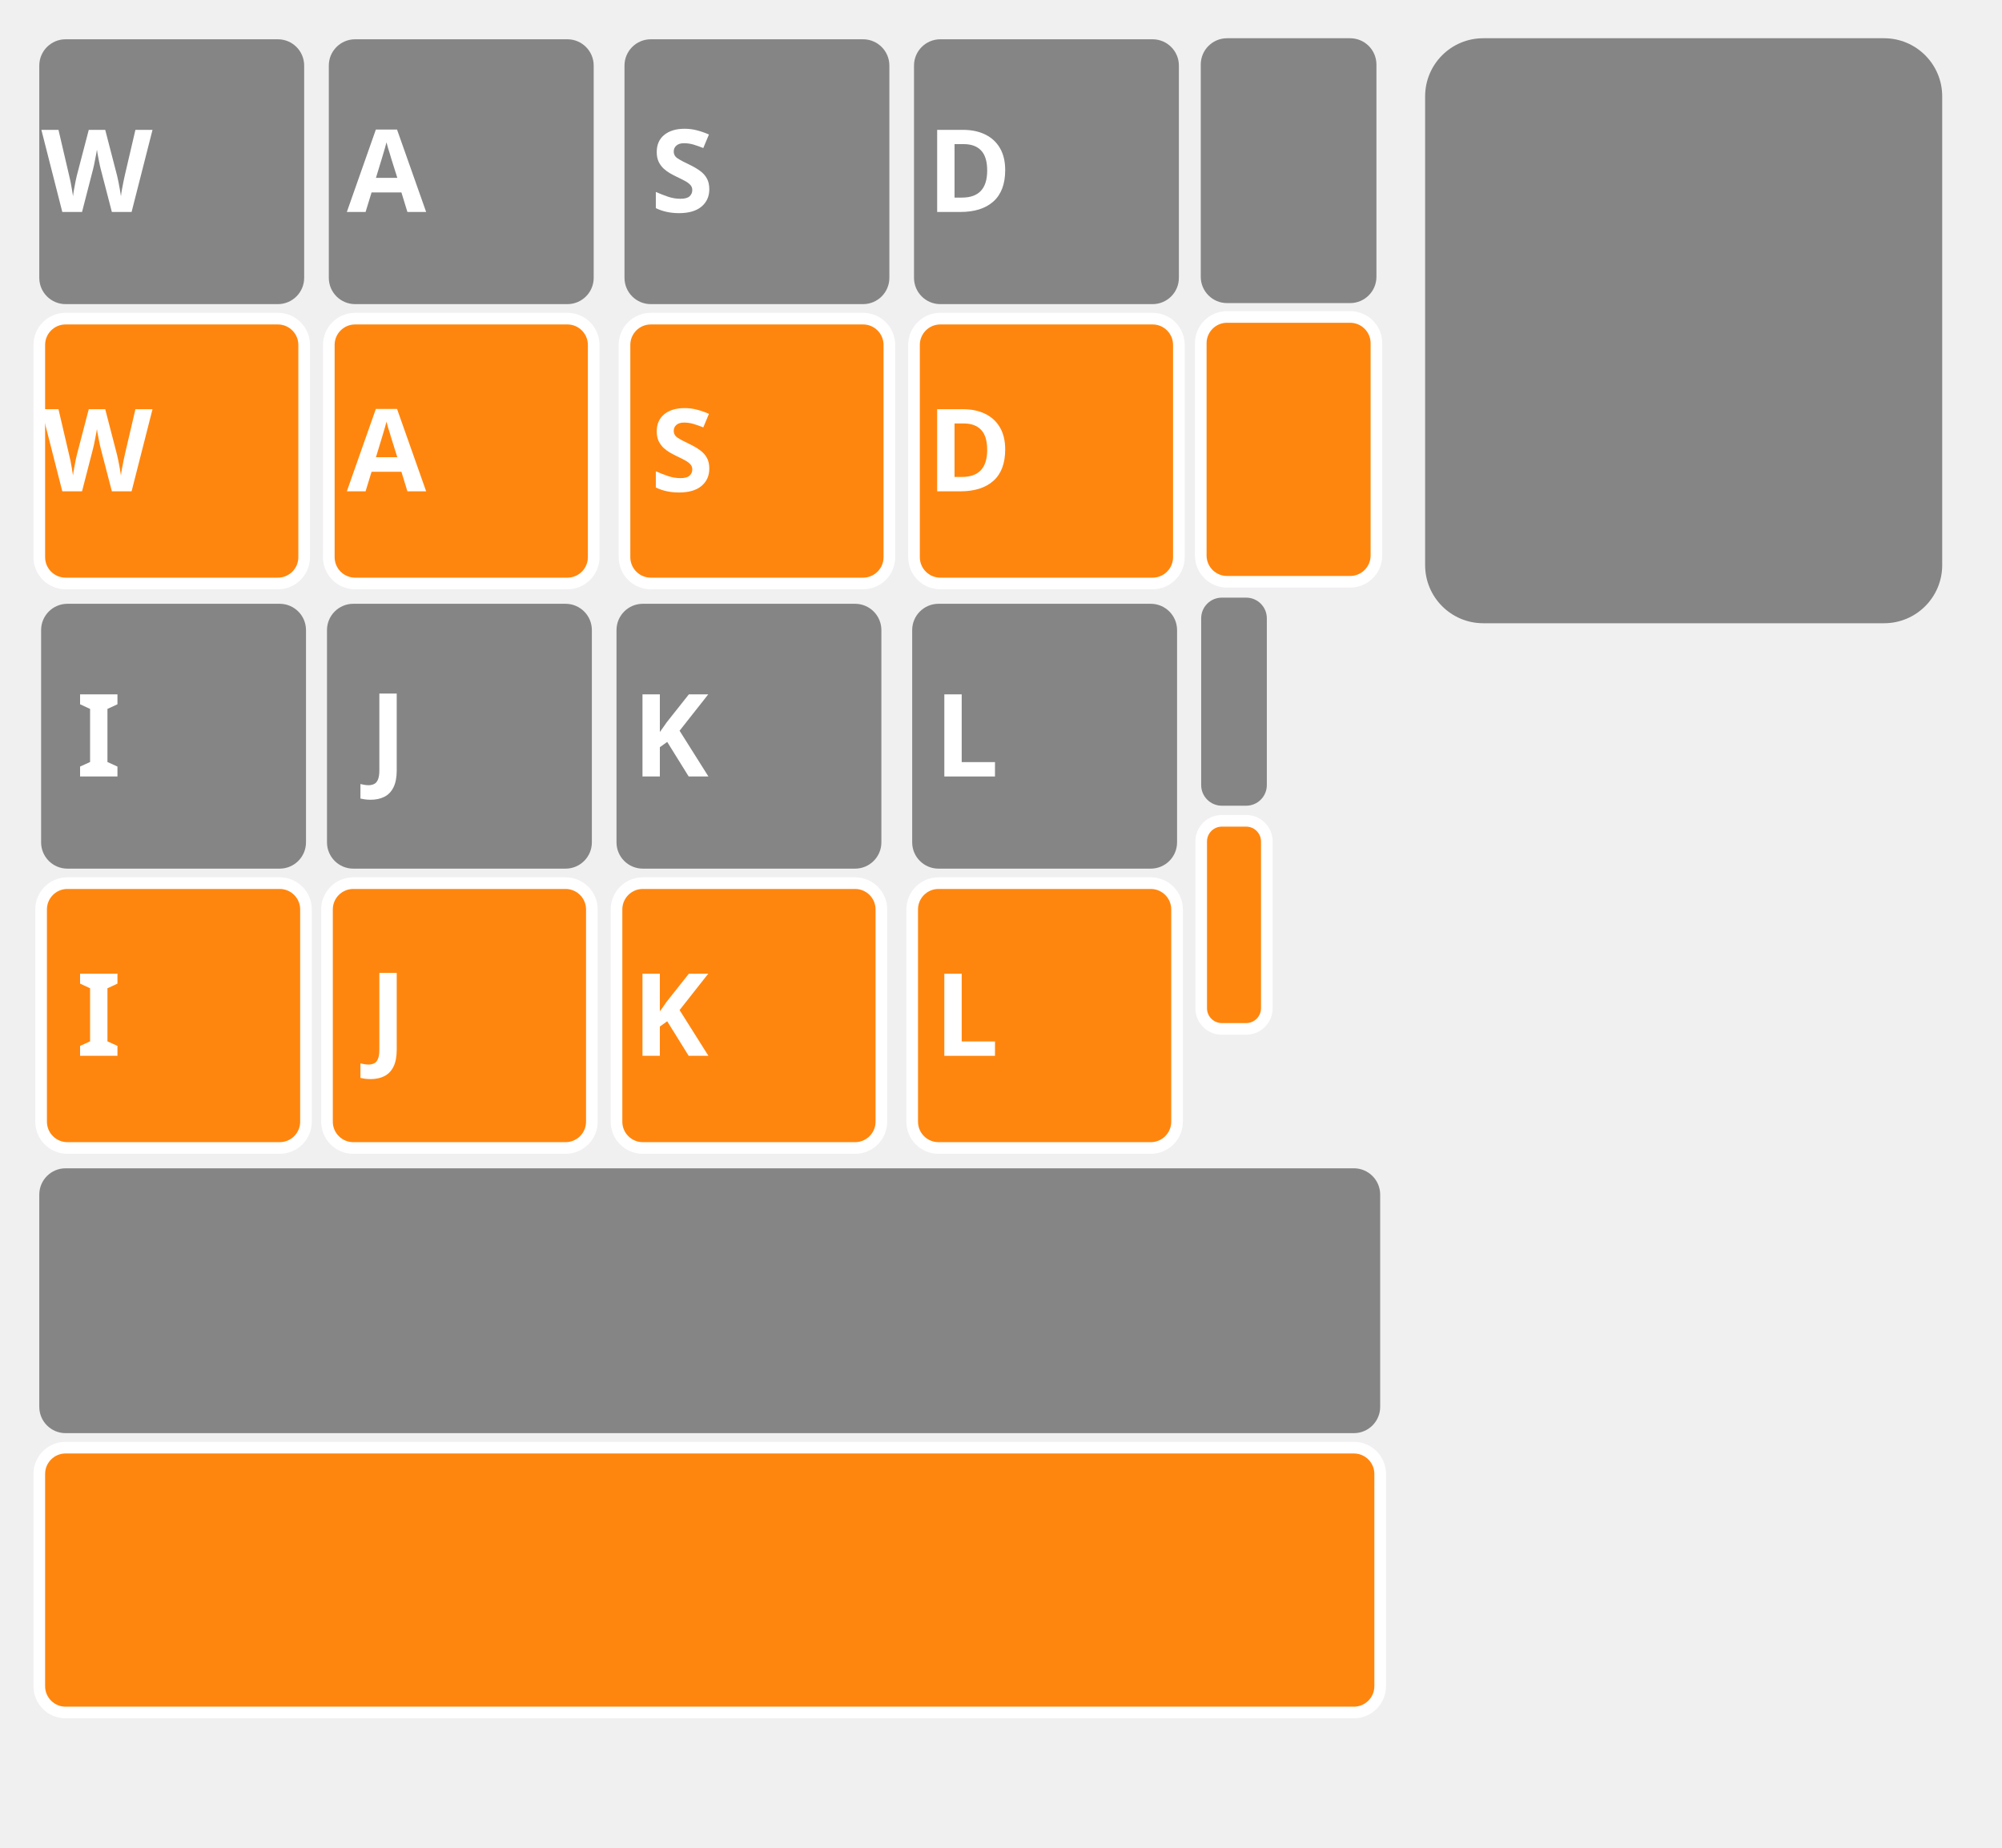
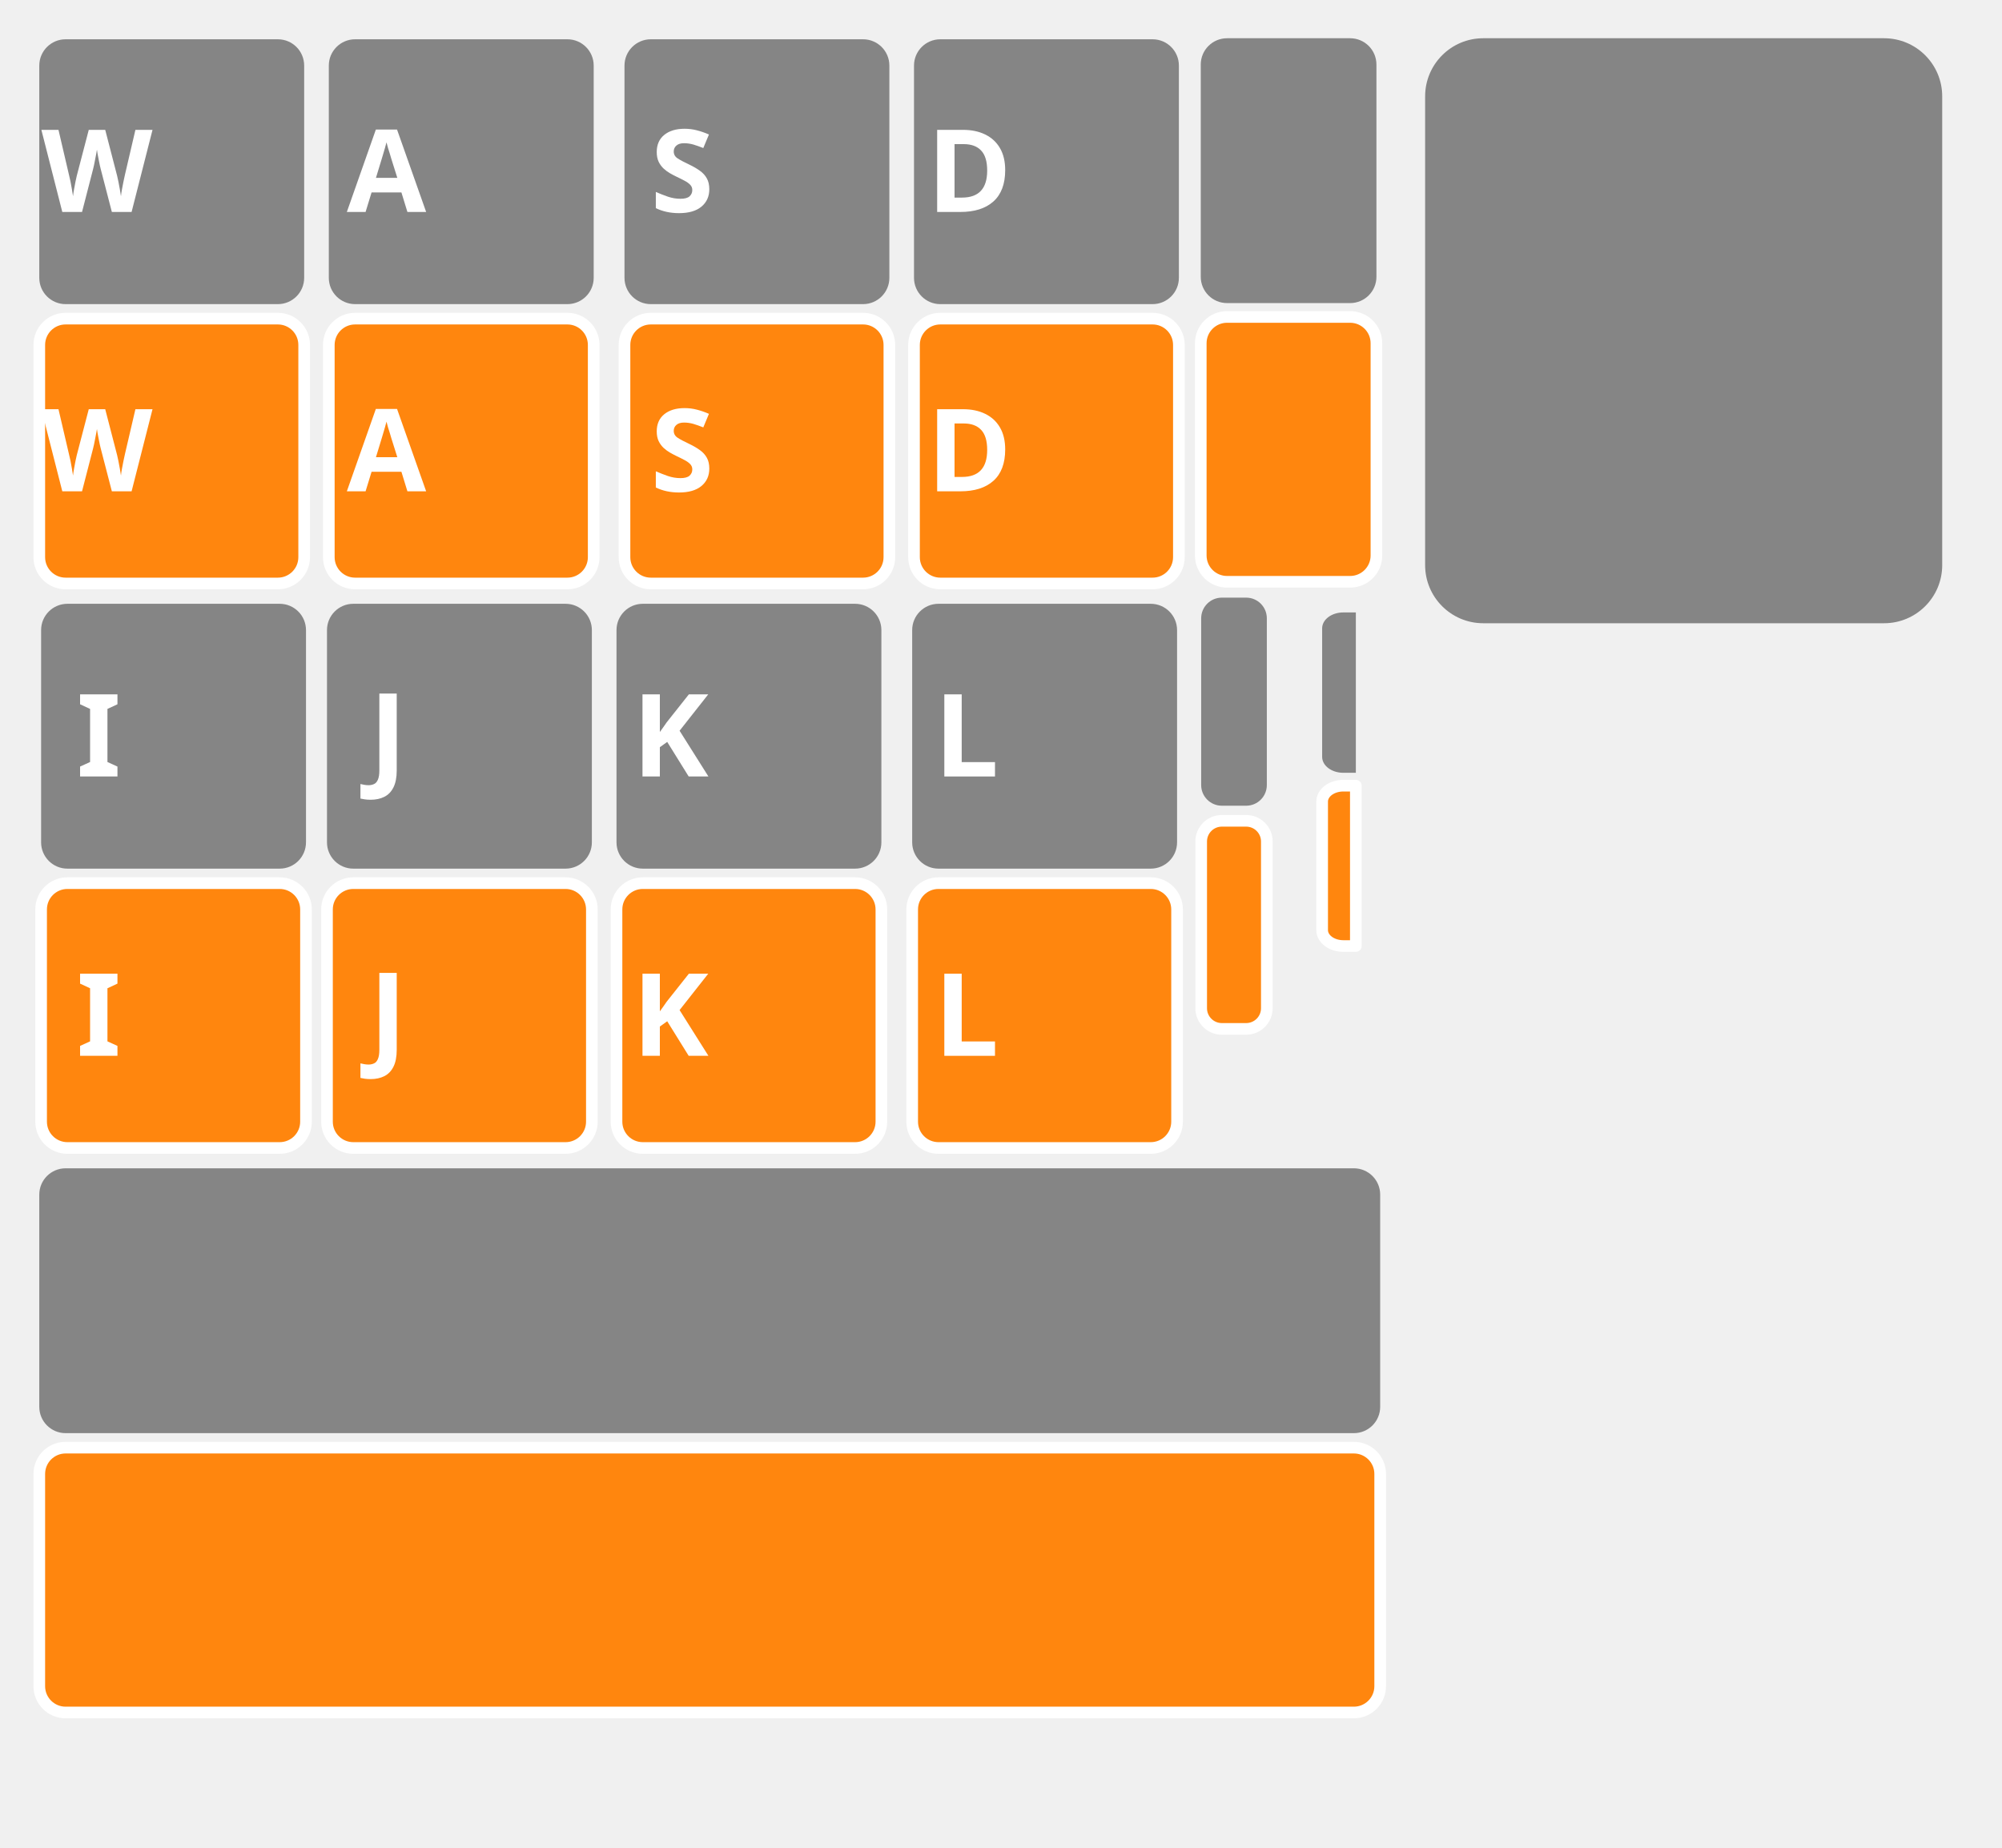
<svg xmlns="http://www.w3.org/2000/svg" width="1300" height="1200" viewBox="0 0 343.958 317.5" version="1.1" id="svg1">
  <defs id="defs1" />
  <g id="layer1">
    <rect style="fill:#1a1a1a;stroke:none;stroke-width:1.5;stroke-linecap:round;stroke-linejoin:round;stroke-dasharray:none;fill-opacity:0.5" id="rect1" width="45.508" height="45.508" x="6.75" y="-52.258" ry="4.521" transform="scale(1,-1)" />
    <text xml:space="preserve" style="font-style:normal;font-variant:normal;font-weight:bold;font-stretch:normal;font-size:19.756px;line-height:0.9;font-family:Figtree;-inkscape-font-specification:'Figtree Bold';text-align:center;letter-spacing:0px;writing-mode:lr-tb;direction:ltr;text-anchor:middle;fill:#ffffff;stroke-width:3.422;stroke-linecap:round;stroke-linejoin:round" x="29.504" y="36.419" id="text1">
      <tspan id="tspan1" style="font-style:normal;font-variant:normal;font-weight:bold;font-stretch:normal;font-size:19.756px;font-family:Figtree;-inkscape-font-specification:'Figtree Bold';text-align:center;text-anchor:middle;fill:#ffffff;stroke-width:3.422" x="29.504" y="36.419">W</tspan>
    </text>
    <rect style="fill:#1a1a1a;stroke:none;stroke-width:1.5;stroke-linecap:round;stroke-linejoin:round;stroke-dasharray:none;fill-opacity:0.5" id="rect1-8" width="45.508" height="45.508" x="56.492" y="-52.258" ry="4.521" transform="scale(1,-1)" />
    <text xml:space="preserve" style="font-style:normal;font-variant:normal;font-weight:bold;font-stretch:normal;font-size:19.756px;line-height:0.9;font-family:Figtree;-inkscape-font-specification:'Figtree Bold';text-align:center;letter-spacing:0px;writing-mode:lr-tb;direction:ltr;text-anchor:middle;fill:#ffffff;stroke-width:3.422;stroke-linecap:round;stroke-linejoin:round" x="79.246" y="36.419" id="text1-2">
      <tspan id="tspan1-4" style="font-style:normal;font-variant:normal;font-weight:bold;font-stretch:normal;font-size:19.756px;font-family:Figtree;-inkscape-font-specification:'Figtree Bold';text-align:center;text-anchor:middle;fill:#ffffff;stroke-width:3.422" x="79.246" y="36.419">A</tspan>
    </text>
    <rect style="fill:#1a1a1a;stroke:none;stroke-width:1.5;stroke-linecap:round;stroke-linejoin:round;stroke-dasharray:none;fill-opacity:0.5" id="rect1-1" width="45.508" height="45.508" x="107.292" y="-52.258" ry="4.521" transform="scale(1,-1)" />
    <text xml:space="preserve" style="font-style:normal;font-variant:normal;font-weight:bold;font-stretch:normal;font-size:19.756px;line-height:0.9;font-family:Figtree;-inkscape-font-specification:'Figtree Bold';text-align:center;letter-spacing:0px;writing-mode:lr-tb;direction:ltr;text-anchor:middle;fill:#ffffff;stroke-width:3.422;stroke-linecap:round;stroke-linejoin:round" x="130.056" y="36.419" id="text1-5">
      <tspan id="tspan1-2" style="font-style:normal;font-variant:normal;font-weight:bold;font-stretch:normal;font-size:19.756px;font-family:Figtree;-inkscape-font-specification:'Figtree Bold';text-align:center;text-anchor:middle;fill:#ffffff;stroke-width:3.422" x="130.056" y="36.419">S</tspan>
    </text>
    <rect style="fill:#1a1a1a;stroke:none;stroke-width:1.5;stroke-linecap:round;stroke-linejoin:round;stroke-dasharray:none;fill-opacity:0.5" id="rect1-8-7" width="45.508" height="45.508" x="157.033" y="-52.258" ry="4.521" transform="scale(1,-1)" />
    <text xml:space="preserve" style="font-style:normal;font-variant:normal;font-weight:bold;font-stretch:normal;font-size:19.756px;line-height:0.9;font-family:Figtree;-inkscape-font-specification:'Figtree Bold';text-align:center;letter-spacing:0px;writing-mode:lr-tb;direction:ltr;text-anchor:middle;fill:#ffffff;stroke-width:3.422;stroke-linecap:round;stroke-linejoin:round" x="179.383" y="36.419" id="text1-2-6">
      <tspan id="tspan1-4-1" style="font-style:normal;font-variant:normal;font-weight:bold;font-stretch:normal;font-size:19.756px;font-family:Figtree;-inkscape-font-specification:'Figtree Bold';text-align:center;text-anchor:middle;fill:#ffffff;stroke-width:3.422" x="179.383" y="36.419">D</tspan>
    </text>
    <rect style="fill:#ff860e;fill-opacity:1;stroke:#ffffff;stroke-width:2;stroke-linecap:round;stroke-linejoin:round;stroke-dasharray:none;stroke-opacity:1" id="rect1-16" width="45.508" height="45.508" x="6.75" y="-100.258" ry="4.521" transform="scale(1,-1)" />
    <text xml:space="preserve" style="font-style:normal;font-variant:normal;font-weight:bold;font-stretch:normal;font-size:19.756px;line-height:0.9;font-family:Figtree;-inkscape-font-specification:'Figtree Bold';text-align:center;letter-spacing:0px;writing-mode:lr-tb;direction:ltr;text-anchor:middle;fill:#ffffff;stroke-width:3.422;stroke-linecap:round;stroke-linejoin:round" x="29.504" y="84.419" id="text1-8">
      <tspan id="tspan1-5" style="font-style:normal;font-variant:normal;font-weight:bold;font-stretch:normal;font-size:19.756px;font-family:Figtree;-inkscape-font-specification:'Figtree Bold';text-align:center;text-anchor:middle;fill:#ffffff;stroke-width:3.422" x="29.504" y="84.419">W</tspan>
    </text>
    <rect style="fill:#ff860e;fill-opacity:1;stroke:#ffffff;stroke-width:2;stroke-linecap:round;stroke-linejoin:round;stroke-dasharray:none;stroke-opacity:1" id="rect1-8-76" width="45.508" height="45.508" x="56.492" y="-100.258" ry="4.521" transform="scale(1,-1)" />
    <text xml:space="preserve" style="font-style:normal;font-variant:normal;font-weight:bold;font-stretch:normal;font-size:19.756px;line-height:0.9;font-family:Figtree;-inkscape-font-specification:'Figtree Bold';text-align:center;letter-spacing:0px;writing-mode:lr-tb;direction:ltr;text-anchor:middle;fill:#ffffff;stroke-width:3.422;stroke-linecap:round;stroke-linejoin:round" x="79.246" y="84.419" id="text1-2-1">
      <tspan id="tspan1-4-8" style="font-style:normal;font-variant:normal;font-weight:bold;font-stretch:normal;font-size:19.756px;font-family:Figtree;-inkscape-font-specification:'Figtree Bold';text-align:center;text-anchor:middle;fill:#ffffff;stroke-width:3.422" x="79.246" y="84.419">A</tspan>
    </text>
    <rect style="fill:#ff860e;fill-opacity:1;stroke:#ffffff;stroke-width:2;stroke-linecap:round;stroke-linejoin:round;stroke-dasharray:none;stroke-opacity:1" id="rect1-1-9" width="45.508" height="45.508" x="107.292" y="-100.258" ry="4.521" transform="scale(1,-1)" />
    <text xml:space="preserve" style="font-style:normal;font-variant:normal;font-weight:bold;font-stretch:normal;font-size:19.756px;line-height:0.9;font-family:Figtree;-inkscape-font-specification:'Figtree Bold';text-align:center;letter-spacing:0px;writing-mode:lr-tb;direction:ltr;text-anchor:middle;fill:#ffffff;stroke-width:3.422;stroke-linecap:round;stroke-linejoin:round" x="130.056" y="84.419" id="text1-5-2">
      <tspan id="tspan1-2-7" style="font-style:normal;font-variant:normal;font-weight:bold;font-stretch:normal;font-size:19.756px;font-family:Figtree;-inkscape-font-specification:'Figtree Bold';text-align:center;text-anchor:middle;fill:#ffffff;stroke-width:3.422" x="130.056" y="84.419">S</tspan>
    </text>
    <rect style="fill:#ff860e;fill-opacity:1;stroke:#ffffff;stroke-width:2;stroke-linecap:round;stroke-linejoin:round;stroke-dasharray:none;stroke-opacity:1" id="rect1-8-7-9" width="45.508" height="45.508" x="157.033" y="-100.258" ry="4.521" transform="scale(1,-1)" />
    <text xml:space="preserve" style="font-style:normal;font-variant:normal;font-weight:bold;font-stretch:normal;font-size:19.756px;line-height:0.9;font-family:Figtree;-inkscape-font-specification:'Figtree Bold';text-align:center;letter-spacing:0px;writing-mode:lr-tb;direction:ltr;text-anchor:middle;fill:#ffffff;stroke-width:3.422;stroke-linecap:round;stroke-linejoin:round;font-variant-ligatures:normal;font-variant-position:normal;font-variant-caps:normal;font-variant-numeric:normal;font-variant-alternates:normal;font-variant-east-asian:normal;font-feature-settings:normal;font-variation-settings:normal;text-indent:0;text-decoration-line:none;text-decoration-style:solid;text-decoration-color:#000000;word-spacing:normal;text-transform:none;text-orientation:mixed;dominant-baseline:auto;baseline-shift:baseline;white-space:normal;opacity:1;vector-effect:none;fill-opacity:1;stroke-miterlimit:4;stroke-dasharray:none;stroke-dashoffset:0;stroke-opacity:1;-inkscape-stroke:none;stop-color:#000000;stop-opacity:1" x="179.383" y="84.419" id="text1-2-6-5">
      <tspan id="tspan1-4-1-4" style="font-style:normal;font-variant:normal;font-weight:bold;font-stretch:normal;font-size:19.756px;font-family:Figtree;-inkscape-font-specification:'Figtree Bold';text-align:center;text-anchor:middle;fill:#ffffff;stroke-width:3.422;line-height:0.9;font-variant-ligatures:normal;font-variant-position:normal;font-variant-caps:normal;font-variant-numeric:normal;font-variant-alternates:normal;font-variant-east-asian:normal;font-feature-settings:normal;font-variation-settings:normal;text-indent:0;text-decoration-line:none;text-decoration-style:solid;text-decoration-color:#000000;letter-spacing:0px;word-spacing:normal;text-transform:none;writing-mode:lr-tb;direction:ltr;text-orientation:mixed;dominant-baseline:auto;baseline-shift:baseline;white-space:normal;vector-effect:none;fill-opacity:1;stroke-linecap:round;stroke-linejoin:round;stroke-miterlimit:4;stroke-dasharray:none;stroke-dashoffset:0;stroke-opacity:1;-inkscape-stroke:none;stop-color:#000000;stop-opacity:1" x="179.383" y="84.419">D</tspan>
    </text>
    <rect style="fill:#1a1a1a;stroke:none;stroke-width:1.5;stroke-linecap:round;stroke-linejoin:round;stroke-dasharray:none;fill-opacity:0.5" id="rect1-1-4-8" width="30.182" height="45.508" x="206.299" y="-52.079" ry="4.521" transform="scale(1,-1)" />
    <rect style="fill:#ff860e;fill-opacity:1;stroke:#ffffff;stroke-width:2;stroke-linecap:round;stroke-linejoin:round;stroke-dasharray:none;stroke-opacity:1" id="rect1-1-4-8-8" width="30.182" height="45.508" x="206.299" y="-99.969" ry="4.521" transform="scale(1,-1)" />
    <text xml:space="preserve" style="font-style:normal;font-variant:normal;font-weight:bold;font-stretch:normal;font-size:19.756px;line-height:0.9;font-family:Figtree;-inkscape-font-specification:'Figtree Bold';text-align:center;letter-spacing:0px;writing-mode:lr-tb;direction:ltr;text-anchor:middle;fill:#ffffff;stroke-width:3.422;stroke-linecap:round;stroke-linejoin:round" x="220.985" y="84.129" id="text1-2-6-5-7">
      <tspan id="tspan1-4-1-4-11" style="font-style:normal;font-variant:normal;font-weight:bold;font-stretch:normal;font-size:19.756px;font-family:Figtree;-inkscape-font-specification:'Figtree Bold';text-align:center;text-anchor:middle;fill:#ffffff;stroke-width:3.422" x="220.985" y="84.129" />
    </text>
    <rect style="fill:#1a1a1a;stroke:none;stroke-width:1.5;stroke-linecap:round;stroke-linejoin:round;stroke-dasharray:none;fill-opacity:0.5" id="rect1-1-4-8-1" width="11.28" height="35.754" x="206.371" y="-138.446" ry="3.552" transform="scale(1,-1)" />
    <rect style="fill:#ff860e;fill-opacity:1;stroke:#ffffff;stroke-width:2;stroke-linecap:round;stroke-linejoin:round;stroke-dasharray:none;stroke-opacity:1" id="rect1-1-4-8-1-2" width="11.28" height="35.754" x="206.371" y="-176.795" ry="3.552" transform="scale(1,-1)" />
    <rect style="fill:#1a1a1a;fill-opacity:0.5;stroke:none;stroke-width:1.5;stroke-linecap:round;stroke-linejoin:round;stroke-dasharray:none" id="rect1-1-4-8-1-2-4-6" width="88.838" height="100.52" x="244.847" y="-107.091" ry="9.987" transform="scale(1,-1)" />
    <rect style="fill:#1a1a1a;stroke:none;stroke-width:1.5;stroke-linecap:round;stroke-linejoin:round;stroke-dasharray:none;fill-opacity:0.5" id="rect1-16-8-0" width="230.375" height="45.508" x="6.75" y="-246.258" ry="4.521" transform="scale(1,-1)" />
    <rect style="fill:#ff860e;stroke:#ffffff;stroke-width:2;stroke-linecap:round;stroke-linejoin:round;stroke-dasharray:none;fill-opacity:1;stroke-opacity:1" id="rect1-16-8-0-9" width="230.375" height="45.508" x="6.75" y="-294.258" ry="4.521" transform="scale(1,-1)" />
    <rect style="fill:#1a1a1a;stroke:none;stroke-width:1.5;stroke-linecap:round;stroke-linejoin:round;stroke-dasharray:none;fill-opacity:0.5" id="rect1-8-7-1" width="45.508" height="45.508" x="7.063" y="-149.258" ry="4.521" transform="scale(1,-1)" />
    <text xml:space="preserve" style="font-style:normal;font-variant:normal;font-weight:bold;font-stretch:normal;font-size:19.756px;line-height:0.9;font-family:Figtree;-inkscape-font-specification:'Figtree Bold';text-align:center;letter-spacing:0px;writing-mode:lr-tb;direction:ltr;text-anchor:middle;fill:#ffffff;stroke-width:3.422;stroke-linecap:round;stroke-linejoin:round" x="29.817" y="133.419" id="text1-2-6-1">
      <tspan id="tspan1-4-1-5" style="font-style:normal;font-variant:normal;font-weight:bold;font-stretch:normal;font-size:19.756px;font-family:Figtree;-inkscape-font-specification:'Figtree Bold';text-align:center;text-anchor:middle;fill:#ffffff;stroke-width:3.422" x="29.817" y="133.419">I</tspan>
    </text>
    <rect style="fill:#1a1a1a;stroke:none;stroke-width:1.5;stroke-linecap:round;stroke-linejoin:round;stroke-dasharray:none;fill-opacity:0.5" id="rect1-3" width="45.508" height="45.508" x="56.179" y="-149.258" ry="4.521" transform="scale(1,-1)" />
    <text xml:space="preserve" style="font-style:normal;font-variant:normal;font-weight:bold;font-stretch:normal;font-size:19.756px;line-height:0.9;font-family:Figtree;-inkscape-font-specification:'Figtree Bold';text-align:center;letter-spacing:0px;writing-mode:lr-tb;direction:ltr;text-anchor:middle;fill:#ffffff;stroke-width:3.422;stroke-linecap:round;stroke-linejoin:round" x="79.506" y="133.28" id="text1-3">
      <tspan id="tspan1-41" style="font-style:normal;font-variant:normal;font-weight:bold;font-stretch:normal;font-size:19.756px;font-family:Figtree;-inkscape-font-specification:'Figtree Bold';text-align:center;text-anchor:middle;fill:#ffffff;stroke-width:3.422" x="79.506" y="133.28">J</tspan>
    </text>
    <rect style="fill:#1a1a1a;stroke:none;stroke-width:1.5;stroke-linecap:round;stroke-linejoin:round;stroke-dasharray:none;fill-opacity:0.5" id="rect1-8-1" width="45.508" height="45.508" x="105.92" y="-149.258" ry="4.521" transform="scale(1,-1)" />
    <text xml:space="preserve" style="font-style:normal;font-variant:normal;font-weight:bold;font-stretch:normal;font-size:19.756px;line-height:0.9;font-family:Figtree;-inkscape-font-specification:'Figtree Bold';text-align:center;letter-spacing:0px;writing-mode:lr-tb;direction:ltr;text-anchor:middle;fill:#ffffff;stroke-width:3.422;stroke-linecap:round;stroke-linejoin:round" x="128.003" y="133.419" id="text1-2-3">
      <tspan id="tspan1-4-87" style="font-style:normal;font-variant:normal;font-weight:bold;font-stretch:normal;font-size:19.756px;font-family:Figtree;-inkscape-font-specification:'Figtree Bold';text-align:center;text-anchor:middle;fill:#ffffff;stroke-width:3.422" x="128.003" y="133.419">K</tspan>
    </text>
    <rect style="fill:#1a1a1a;stroke:none;stroke-width:1.5;stroke-linecap:round;stroke-linejoin:round;stroke-dasharray:none;fill-opacity:0.5" id="rect1-1-4" width="45.508" height="45.508" x="156.72" y="-149.258" ry="4.521" transform="scale(1,-1)" />
    <text xml:space="preserve" style="font-style:normal;font-variant:normal;font-weight:bold;font-stretch:normal;font-size:19.756px;line-height:0.9;font-family:Figtree;-inkscape-font-specification:'Figtree Bold';text-align:center;letter-spacing:0px;writing-mode:lr-tb;direction:ltr;text-anchor:middle;fill:#ffffff;stroke-width:3.422;stroke-linecap:round;stroke-linejoin:round" x="178.882" y="133.419" id="text1-5-27">
      <tspan id="tspan1-2-79" style="font-style:normal;font-variant:normal;font-weight:bold;font-stretch:normal;font-size:19.756px;font-family:Figtree;-inkscape-font-specification:'Figtree Bold';text-align:center;text-anchor:middle;fill:#ffffff;stroke-width:3.422" x="178.882" y="133.419">L</tspan>
    </text>
    <rect style="fill:#ff860e;fill-opacity:1;stroke:#ffffff;stroke-width:2;stroke-linecap:round;stroke-linejoin:round;stroke-dasharray:none;stroke-opacity:1" id="rect1-8-7-9-7" width="45.508" height="45.508" x="7.063" y="-197.258" ry="4.521" transform="scale(1,-1)" />
    <text xml:space="preserve" style="font-style:normal;font-variant:normal;font-weight:bold;font-stretch:normal;font-size:19.756px;line-height:0.9;font-family:Figtree;-inkscape-font-specification:'Figtree Bold';text-align:center;letter-spacing:0px;writing-mode:lr-tb;direction:ltr;text-anchor:middle;fill:#ffffff;stroke-width:3.422;stroke-linecap:round;stroke-linejoin:round" x="29.817" y="181.419" id="text1-2-6-5-6">
      <tspan id="tspan1-4-1-4-1" style="font-style:normal;font-variant:normal;font-weight:bold;font-stretch:normal;font-size:19.756px;font-family:Figtree;-inkscape-font-specification:'Figtree Bold';text-align:center;text-anchor:middle;fill:#ffffff;stroke-width:3.422" x="29.817" y="181.419">I</tspan>
    </text>
    <rect style="fill:#ff860e;fill-opacity:1;stroke:#ffffff;stroke-width:2;stroke-linecap:round;stroke-linejoin:round;stroke-dasharray:none;stroke-opacity:1" id="rect1-16-8" width="45.508" height="45.508" x="56.179" y="-197.258" ry="4.521" transform="scale(1,-1)" />
    <text xml:space="preserve" style="font-style:normal;font-variant:normal;font-weight:bold;font-stretch:normal;font-size:19.756px;line-height:0.9;font-family:Figtree;-inkscape-font-specification:'Figtree Bold';text-align:center;letter-spacing:0px;writing-mode:lr-tb;direction:ltr;text-anchor:middle;fill:#ffffff;stroke-width:3.422;stroke-linecap:round;stroke-linejoin:round" x="79.506" y="181.28" id="text1-8-6">
      <tspan id="tspan1-5-5" style="font-style:normal;font-variant:normal;font-weight:bold;font-stretch:normal;font-size:19.756px;font-family:Figtree;-inkscape-font-specification:'Figtree Bold';text-align:center;text-anchor:middle;fill:#ffffff;stroke-width:3.422" x="79.506" y="181.28">J</tspan>
    </text>
    <rect style="fill:#ff860e;fill-opacity:1;stroke:#ffffff;stroke-width:2;stroke-linecap:round;stroke-linejoin:round;stroke-dasharray:none;stroke-opacity:1" id="rect1-8-76-0" width="45.508" height="45.508" x="105.92" y="-197.258" ry="4.521" transform="scale(1,-1)" />
    <text xml:space="preserve" style="font-style:normal;font-variant:normal;font-weight:bold;font-stretch:normal;font-size:19.756px;line-height:0.9;font-family:Figtree;-inkscape-font-specification:'Figtree Bold';text-align:center;letter-spacing:0px;writing-mode:lr-tb;direction:ltr;text-anchor:middle;fill:#ffffff;stroke-width:3.422;stroke-linecap:round;stroke-linejoin:round" x="128.003" y="181.419" id="text1-2-1-2">
      <tspan id="tspan1-4-8-8" style="font-style:normal;font-variant:normal;font-weight:bold;font-stretch:normal;font-size:19.756px;font-family:Figtree;-inkscape-font-specification:'Figtree Bold';text-align:center;text-anchor:middle;fill:#ffffff;stroke-width:3.422" x="128.003" y="181.419">K</tspan>
    </text>
    <rect style="fill:#ff860e;fill-opacity:1;stroke:#ffffff;stroke-width:2;stroke-linecap:round;stroke-linejoin:round;stroke-dasharray:none;stroke-opacity:1" id="rect1-1-9-6" width="45.508" height="45.508" x="156.72" y="-197.258" ry="4.521" transform="scale(1,-1)" />
    <text xml:space="preserve" style="font-style:normal;font-variant:normal;font-weight:bold;font-stretch:normal;font-size:19.756px;line-height:0.9;font-family:Figtree;-inkscape-font-specification:'Figtree Bold';text-align:center;letter-spacing:0px;writing-mode:lr-tb;direction:ltr;text-anchor:middle;fill:#ffffff;stroke-width:3.422;stroke-linecap:round;stroke-linejoin:round" x="178.882" y="181.419" id="text1-5-2-0">
      <tspan id="tspan1-2-7-2" style="font-style:normal;font-variant:normal;font-weight:bold;font-stretch:normal;font-size:19.756px;font-family:Figtree;-inkscape-font-specification:'Figtree Bold';text-align:center;text-anchor:middle;fill:#ffffff;stroke-width:3.422" x="178.882" y="181.419">L</tspan>
    </text>
+     <path id="rect1-1-4-8-1-1" style="fill:#ff860e;fill-opacity:1;stroke:#ffffff;stroke-width:2;stroke-linecap:round;stroke-linejoin:round;stroke-dasharray:none" d="m 230.8,162.556 c -2.02,0 -3.646,-1.221 -3.646,-2.738 v -22.079 c 0,-1.517 1.626,-2.737 3.646,-2.737 h 2.143 v 27.554 z" />
+     <path id="rect1-1-4-8-1-1-2" style="fill:#1a1a1a;fill-opacity:0.5;stroke:none;stroke-width:1.334;stroke-linecap:round;stroke-linejoin:round;stroke-dasharray:none" d="m 230.8,132.789 c -2.02,0 -3.646,-1.221 -3.646,-2.738 v -22.079 c 0,-1.517 1.626,-2.738 3.646,-2.738 h 2.143 v 27.554 z" />
  </g>
</svg>
